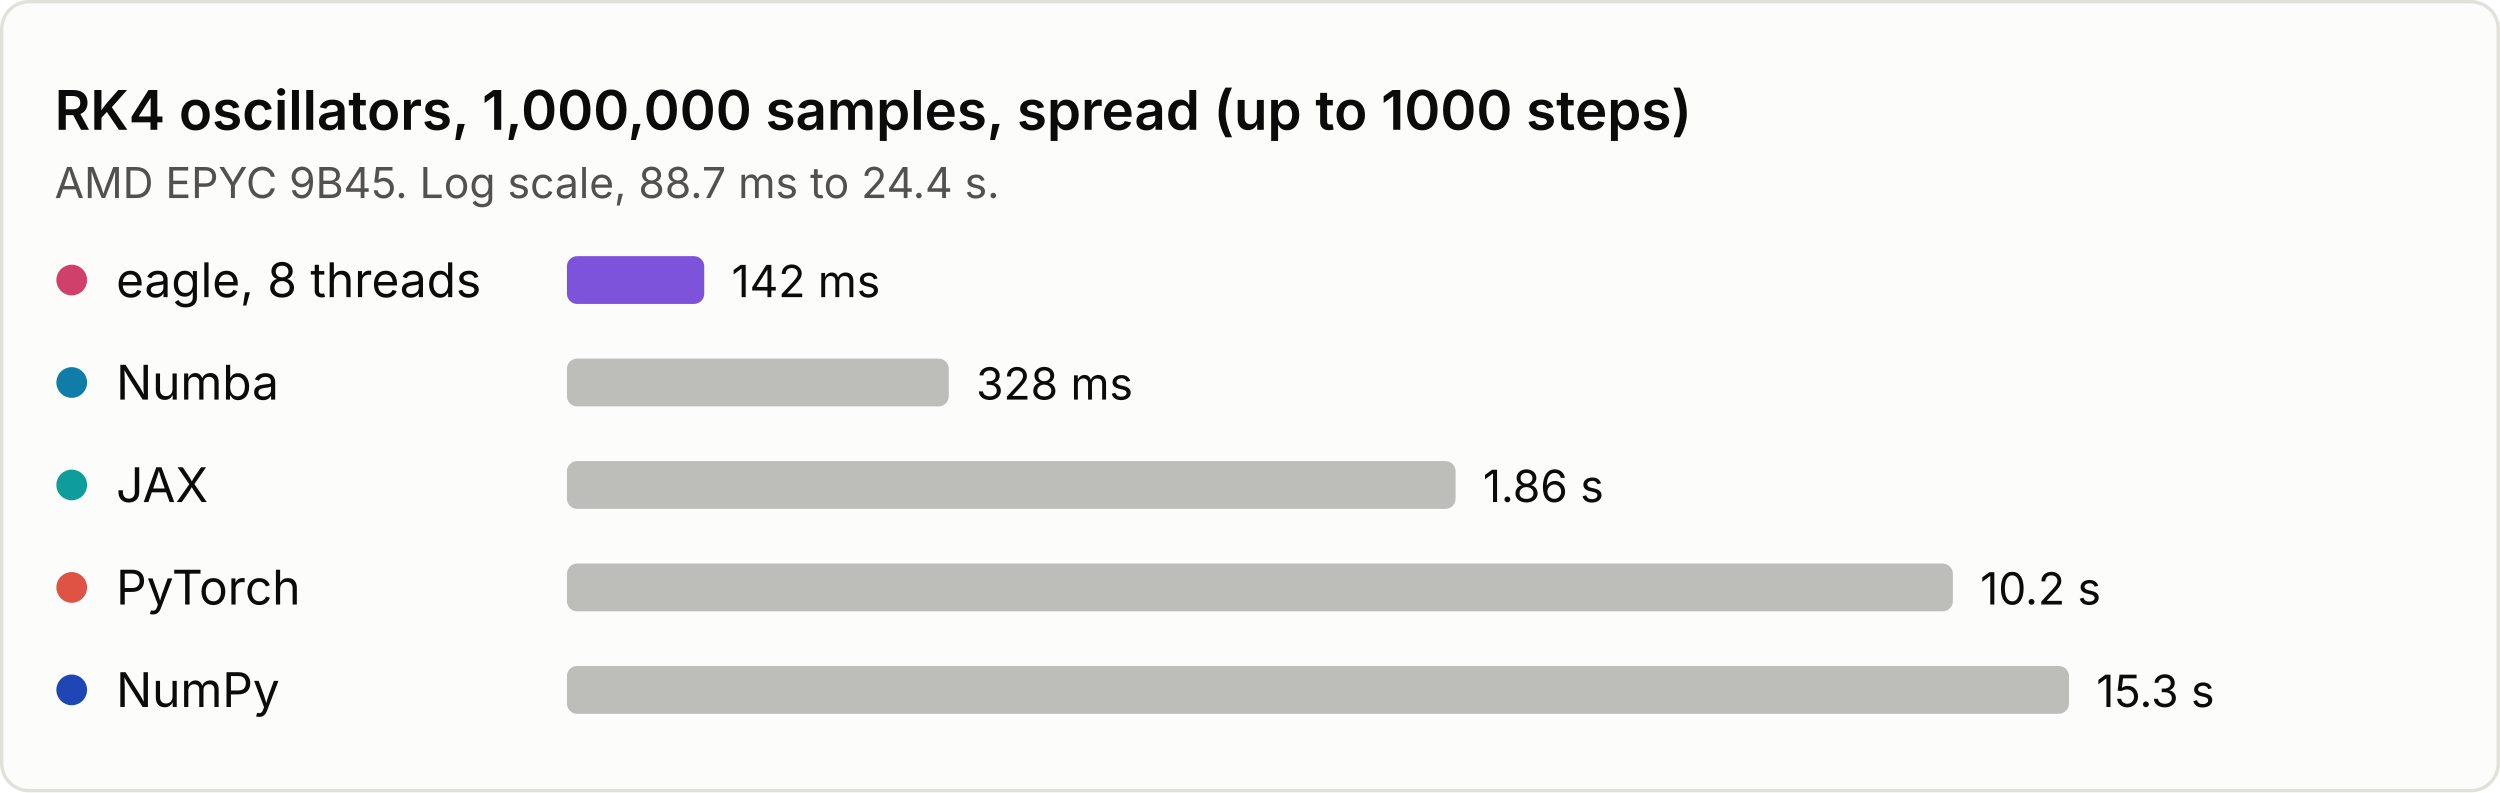
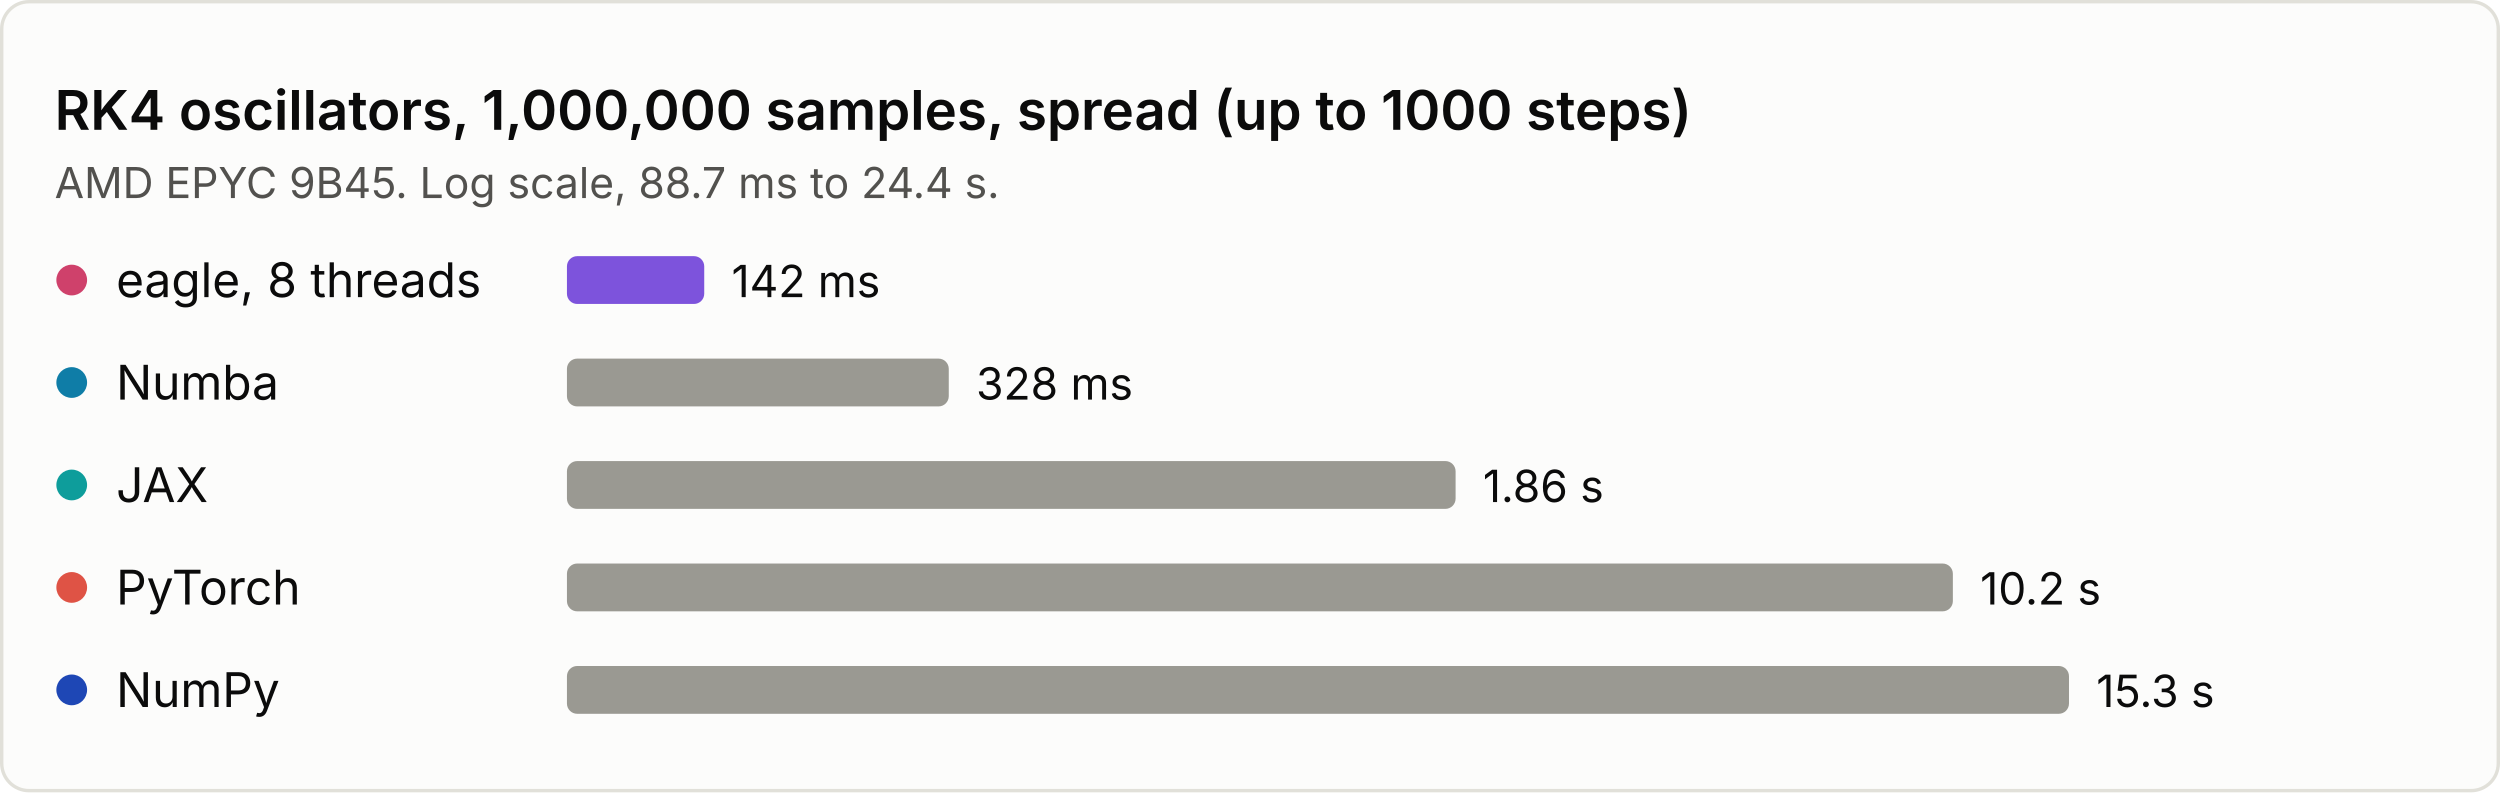
<svg xmlns="http://www.w3.org/2000/svg" width="732" height="232" viewBox="0 0 732 232" role="img" aria-labelledby="t d" font-family="system-ui, -apple-system, Segoe UI, sans-serif">
-   <style>.bg{fill:#fcfcfb;stroke:#e1e0d9}.ink{fill:#0b0b0b}.sub{fill:#52514e}.bar{fill:rgba(127,126,120,.5)}.us{fill:#7d53dc}
+   <style>.bg{fill:#fcfcfb;stroke:#e1e0d9}.ink{fill:#0b0b0b}.sub{fill:#52514e}.bar{fill:#9a9992}.us{fill:#7d53dc}
.c0{fill:#cf416b}
.c1{fill:#0f7da7}
.c2{fill:#0e9d9b}
.c3{fill:#df5345}
.c4{fill:#1e47b5}
- @media (prefers-color-scheme: dark){.bg{fill:#1a1a19;stroke:#2c2c2a}.ink{fill:#f2f2ee}.sub{fill:#c3c2b7}
- .c1{fill:#7fcdf0}
- .c2{fill:#36fcd8}
- .c3{fill:#eb7e61}
- .c4{fill:#8aa3f2}
- }</style>
+ </style>
  <rect class="bg" x="0.5" y="0.5" width="731" height="231" rx="8" />
  <g transform="translate(16,16)">
    <text class="ink" x="0" y="22" font-size="16" font-weight="600">RK4 oscillators, 1,000,000 samples, spread (up to 1000 steps)</text>
    <text class="sub" x="0" y="42" font-size="12.5">AMD EPYC 9B45. Log scale, 88.7 ms to 24.4 s.</text>
    <circle class="c0" cx="5" cy="66" r="4.5" />
    <text class="ink" x="18" y="71" font-size="14">eagle, 8 threads</text>
    <rect class="us" x="150" y="59" width="40.2" height="14" rx="3" />
    <text class="ink" x="198.2" y="71" font-size="13">142 ms</text>
    <circle class="c1" cx="5" cy="96" r="4.5" />
    <text class="ink" x="18" y="101" font-size="14">Numba</text>
    <rect class="bar" x="150" y="89" width="111.8" height="14" rx="3" />
    <text class="ink" x="269.8" y="101" font-size="13">328 ms</text>
    <circle class="c2" cx="5" cy="126" r="4.5" />
    <text class="ink" x="18" y="131" font-size="14">JAX</text>
    <rect class="bar" x="150" y="119" width="260.2" height="14" rx="3" />
    <text class="ink" x="418.2" y="131" font-size="13">1.86 s</text>
    <circle class="c3" cx="5" cy="156" r="4.5" />
    <text class="ink" x="18" y="161" font-size="14">PyTorch</text>
    <rect class="bar" x="150" y="149" width="405.8" height="14" rx="3" />
    <text class="ink" x="563.8" y="161" font-size="13">10.2 s</text>
    <circle class="c4" cx="5" cy="186" r="4.5" />
    <text class="ink" x="18" y="191" font-size="14">NumPy</text>
    <rect class="bar" x="150" y="179" width="439.8" height="14" rx="3" />
    <text class="ink" x="597.8" y="191" font-size="13">15.3 s</text>
  </g>
</svg>
